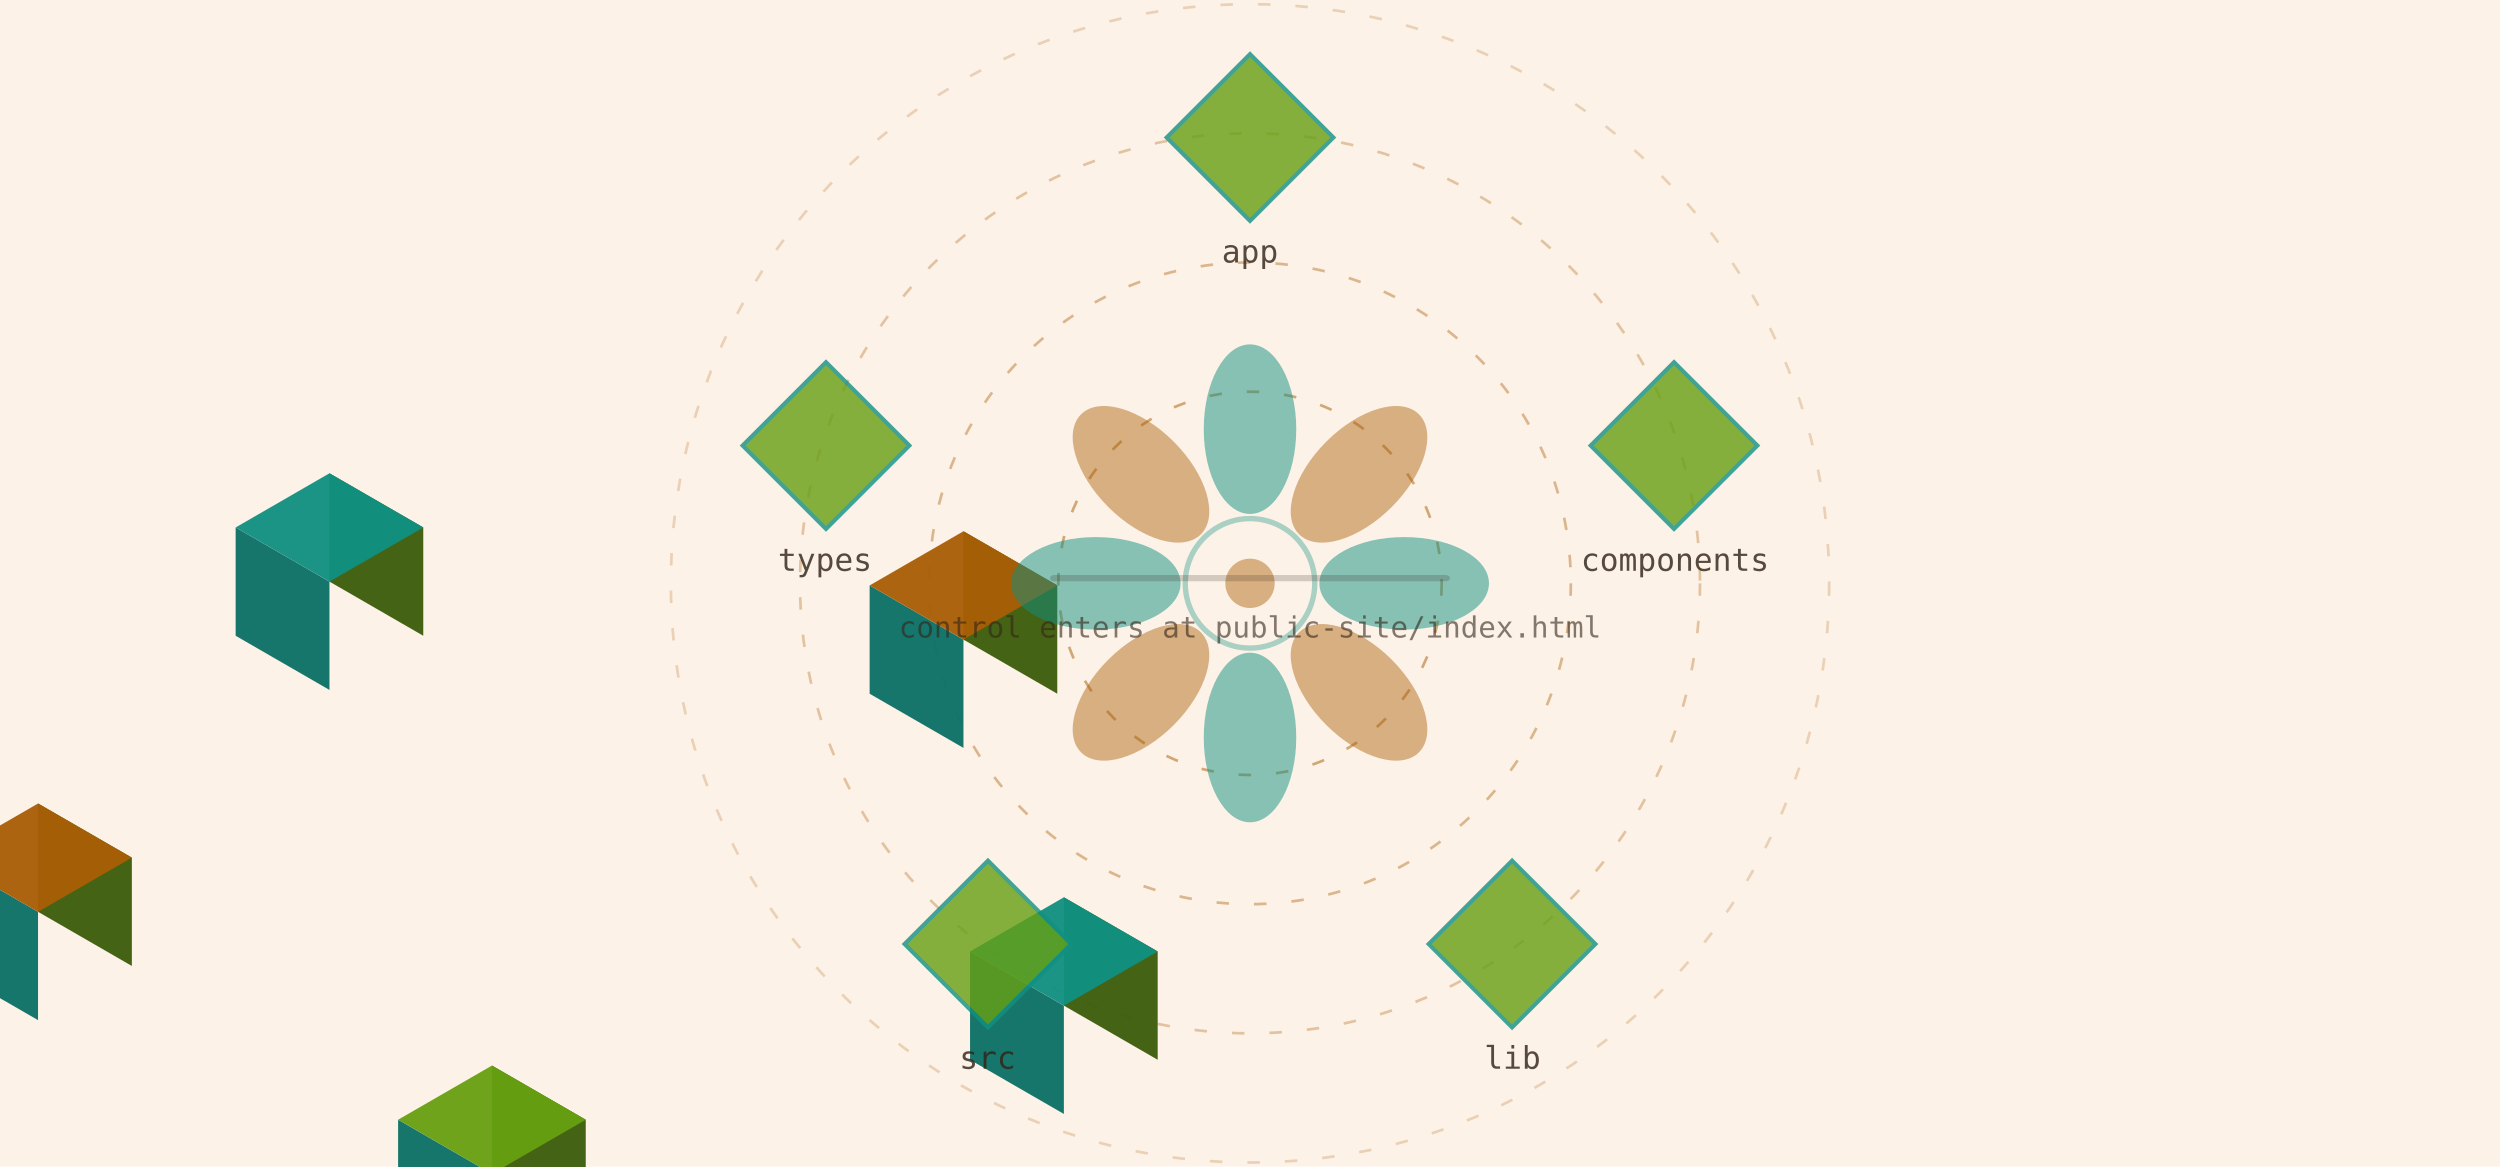
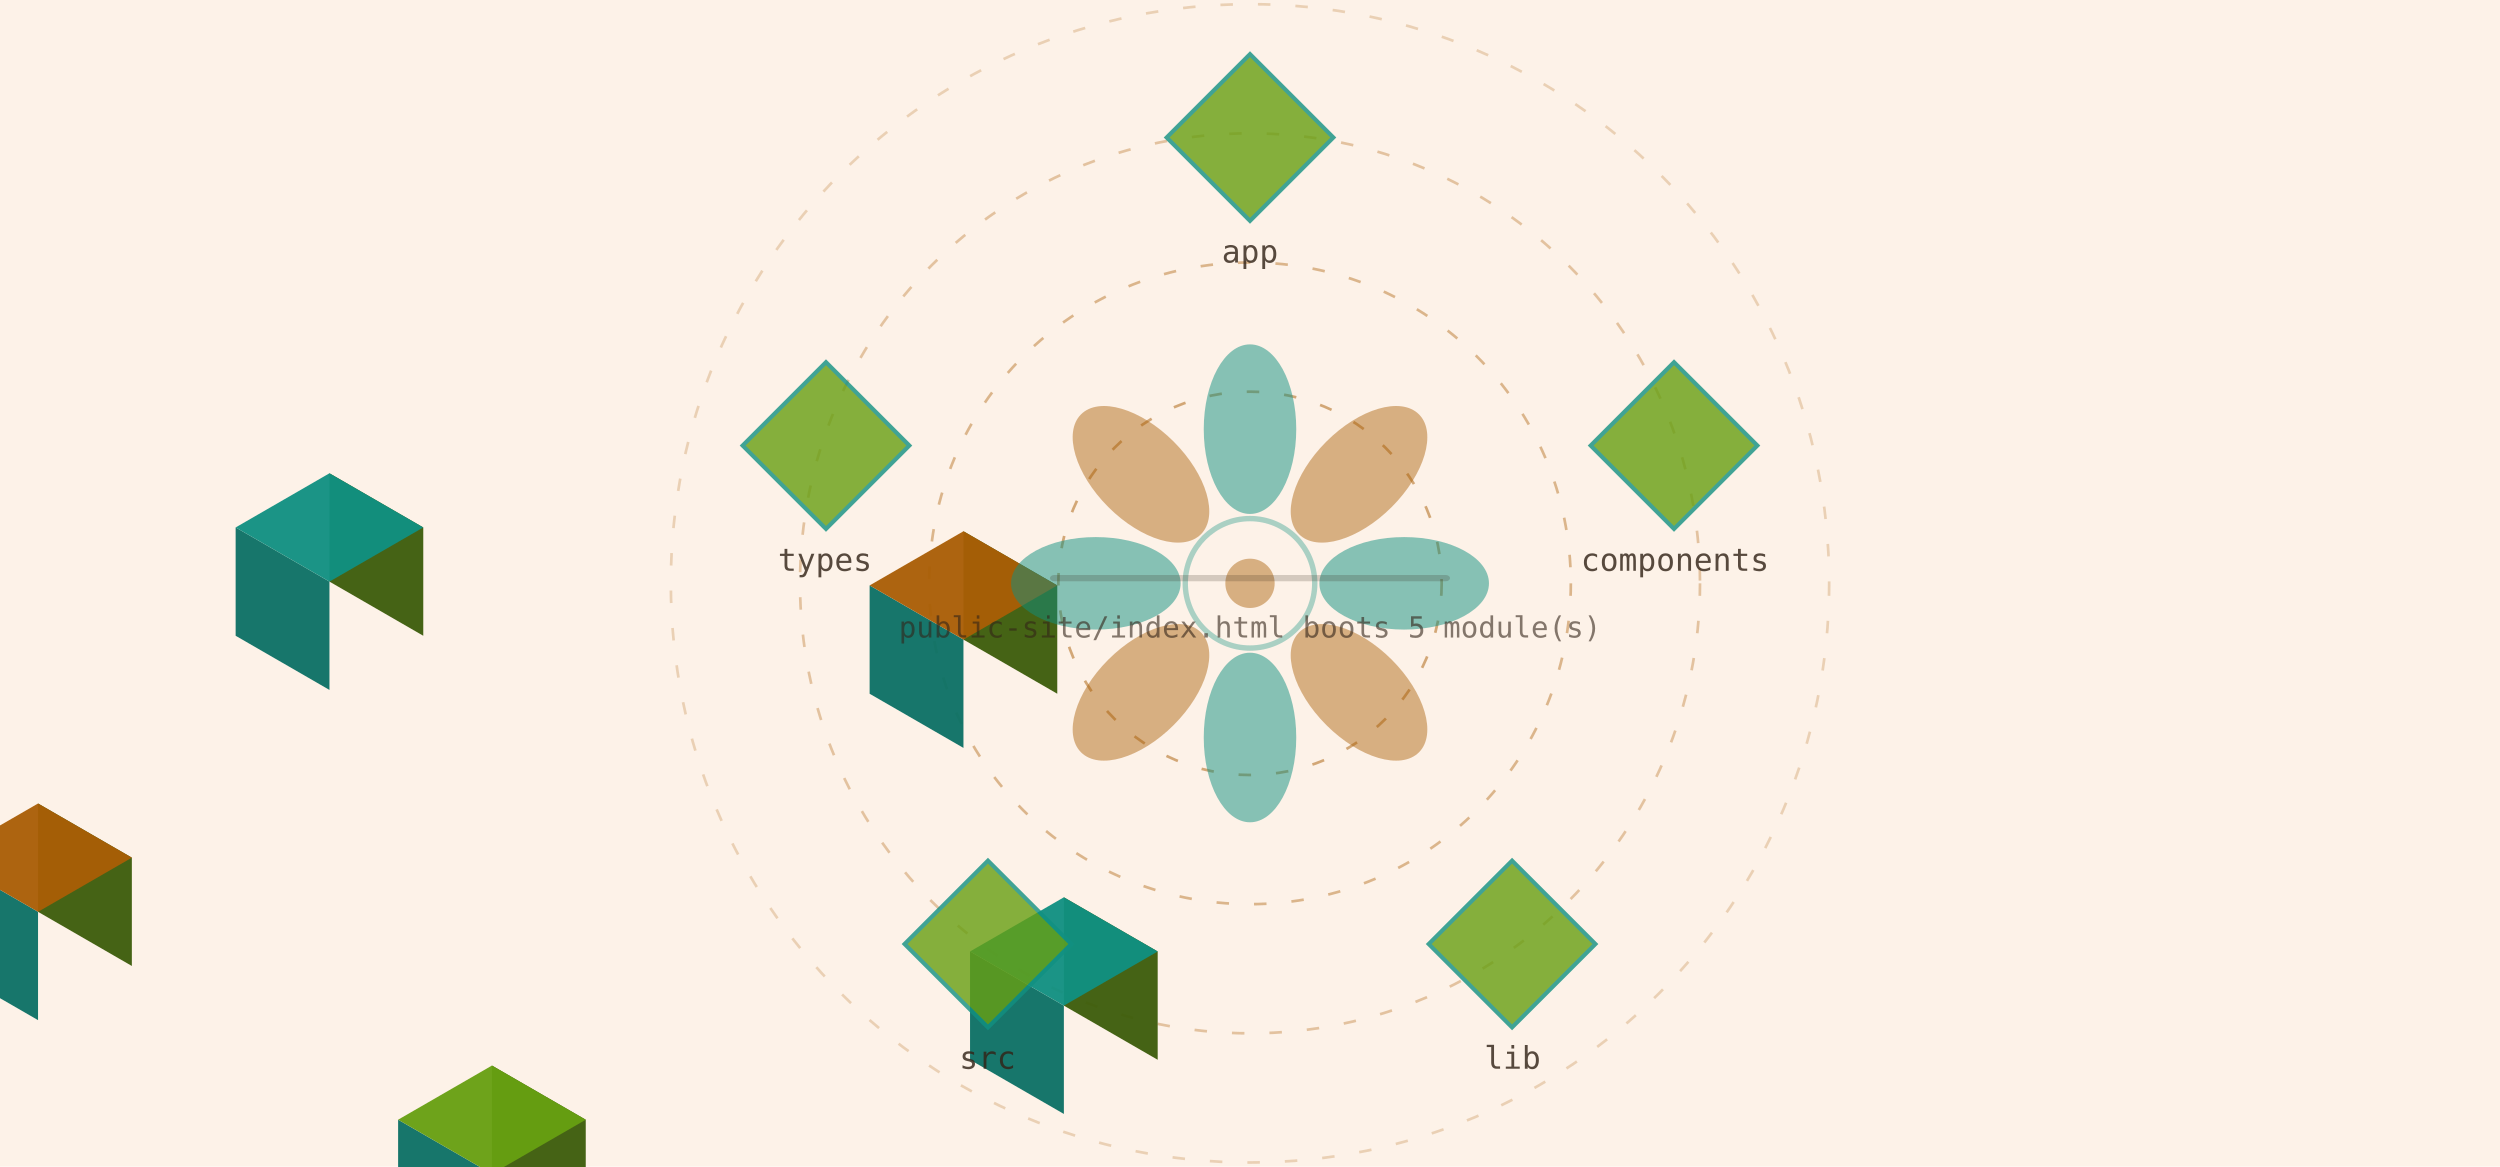
<svg xmlns="http://www.w3.org/2000/svg" viewBox="0 0 1200 560" width="1200" height="560" role="img" aria-label="strxngth workflow">
  <rect width="1200" height="560" fill="#fdf2e8" />
  <defs>
    <linearGradient id="gk" x1="0" y1="0" x2="1" y2="1">
      <stop offset="0%" stop-color="#a95d05" />
      <stop offset="100%" stop-color="#109081" />
    </linearGradient>
  </defs>
  <circle cx="600.00" cy="280.00" r="92.00" fill="none" stroke="rgba(169,93,5,0.500)" stroke-width="1.30" opacity="1.00" stroke-dasharray="6 12" />
  <g>
    <circle cx="600.00" cy="280.00" r="92.00" fill="none" stroke="#679f11" stroke-width="2.60" opacity="0.00" />
    <animate attributeName="opacity" values="0;0.85;0" dur="15.0s" begin="0.0s" repeatCount="indefinite" />
  </g>
  <circle cx="600.00" cy="280.00" r="154.00" fill="none" stroke="rgba(169,93,5,0.410)" stroke-width="1.30" opacity="1.00" stroke-dasharray="6 12" />
  <g>
    <circle cx="600.00" cy="280.00" r="154.00" fill="none" stroke="#679f11" stroke-width="2.60" opacity="0.00" />
    <animate attributeName="opacity" values="0;0.85;0" dur="15.0s" begin="0.6s" repeatCount="indefinite" />
  </g>
  <circle cx="600.00" cy="280.00" r="216.00" fill="none" stroke="rgba(169,93,5,0.320)" stroke-width="1.30" opacity="1.00" stroke-dasharray="6 12" />
  <g>
    <circle cx="600.00" cy="280.00" r="216.00" fill="none" stroke="#679f11" stroke-width="2.60" opacity="0.00" />
    <animate attributeName="opacity" values="0;0.85;0" dur="15.0s" begin="1.2s" repeatCount="indefinite" />
  </g>
  <circle cx="600.00" cy="280.00" r="278.00" fill="none" stroke="rgba(169,93,5,0.230)" stroke-width="1.30" opacity="1.00" stroke-dasharray="6 12" />
  <g>
    <circle cx="600.00" cy="280.00" r="278.00" fill="none" stroke="#679f11" stroke-width="2.60" opacity="0.00" />
    <animate attributeName="opacity" values="0;0.85;0" dur="15.0s" begin="1.8s" repeatCount="indefinite" />
  </g>
  <polygon points="462.46,307.00 507.49,333.00 507.49,281.00 462.46,255.00" fill="#3c5c0a" opacity="0.95" />
  <polygon points="417.42,333.00 462.46,359.00 462.46,307.00 417.42,281.00" fill="#0c7065" opacity="0.95" />
  <polygon points="462.46,255.00 507.49,281.00 462.46,307.00 417.42,281.00" fill="#a95d05" opacity="0.95" />
  <text x="600" y="126" font-family="ui-monospace,Menlo,monospace" font-size="15" fill="rgba(50,36,24,0.820)" text-anchor="middle">app</text>
  <g>
    <polygon points="600.00,26.00 640.00,66.00 600.00,106.00 560.00,66.00" fill="#679f11" opacity="0.80" stroke="#109081" stroke-width="2" />
    <animate attributeName="opacity" values="0.25;1.0;0.25" dur="15.0s" begin="0.0s" repeatCount="indefinite" />
  </g>
  <polygon points="510.66,482.70 555.69,508.70 555.69,456.70 510.66,430.70" fill="#3c5c0a" opacity="0.95" />
  <polygon points="465.62,508.70 510.66,534.70 510.66,482.70 465.62,456.70" fill="#0c7065" opacity="0.95" />
  <polygon points="510.66,430.70 555.69,456.70 510.66,482.70 465.62,456.70" fill="#109081" opacity="0.95" />
  <text x="804" y="274" font-family="ui-monospace,Menlo,monospace" font-size="15" fill="rgba(50,36,24,0.820)" text-anchor="middle">components</text>
  <g>
    <polygon points="803.53,173.87 843.53,213.87 803.53,253.87 763.53,213.87" fill="#679f11" opacity="0.80" stroke="#109081" stroke-width="2" />
    <animate attributeName="opacity" values="0.25;1.0;0.25" dur="15.0s" begin="3.0s" repeatCount="indefinite" />
  </g>
  <polygon points="236.13,563.46 281.16,589.46 281.16,537.46 236.13,511.46" fill="#3c5c0a" opacity="0.95" />
  <polygon points="191.09,589.46 236.13,615.46 236.13,563.46 191.09,537.46" fill="#0c7065" opacity="0.95" />
  <polygon points="236.13,511.46 281.16,537.46 236.13,563.46 191.09,537.46" fill="#679f11" opacity="0.95" />
  <text x="726" y="513" font-family="ui-monospace,Menlo,monospace" font-size="15" fill="rgba(50,36,24,0.820)" text-anchor="middle">lib</text>
  <g>
    <polygon points="725.79,413.13 765.79,453.13 725.79,493.13 685.79,453.13" fill="#679f11" opacity="0.80" stroke="#109081" stroke-width="2" />
    <animate attributeName="opacity" values="0.25;1.0;0.25" dur="15.0s" begin="6.0s" repeatCount="indefinite" />
  </g>
  <polygon points="18.26,437.67 63.29,463.67 63.29,411.67 18.26,385.67" fill="#3c5c0a" opacity="0.95" />
  <polygon points="-26.77,463.67 18.26,489.67 18.26,437.67 -26.77,411.67" fill="#0c7065" opacity="0.95" />
  <polygon points="18.26,385.67 63.29,411.67 18.26,437.67 -26.77,411.67" fill="#a95d05" opacity="0.95" />
  <text x="474" y="513" font-family="ui-monospace,Menlo,monospace" font-size="15" fill="rgba(50,36,24,0.820)" text-anchor="middle">src</text>
  <g>
    <polygon points="474.21,413.13 514.21,453.13 474.21,493.13 434.21,453.13" fill="#679f11" opacity="0.80" stroke="#109081" stroke-width="2" />
    <animate attributeName="opacity" values="0.25;1.0;0.25" dur="15.0s" begin="9.0s" repeatCount="indefinite" />
  </g>
  <polygon points="158.14,279.17 203.17,305.17 203.17,253.17 158.14,227.17" fill="#3c5c0a" opacity="0.95" />
  <polygon points="113.11,305.17 158.14,331.17 158.14,279.17 113.11,253.17" fill="#0c7065" opacity="0.95" />
  <polygon points="158.14,227.17 203.17,253.17 158.14,279.17 113.11,253.17" fill="#109081" opacity="0.95" />
  <text x="396" y="274" font-family="ui-monospace,Menlo,monospace" font-size="15" fill="rgba(50,36,24,0.820)" text-anchor="middle">types</text>
  <g>
    <polygon points="396.47,173.87 436.47,213.87 396.47,253.87 356.47,213.87" fill="#679f11" opacity="0.80" stroke="#109081" stroke-width="2" />
    <animate attributeName="opacity" values="0.25;1.0;0.25" dur="15.0s" begin="12.0s" repeatCount="indefinite" />
  </g>
  <ellipse cx="600.00" cy="206.00" rx="22.20" ry="40.70" fill="rgba(16,144,129,0.500)" opacity="1.00" transform="rotate(0.0 600.00 206.00)" />
  <ellipse cx="652.33" cy="227.67" rx="22.20" ry="40.70" fill="rgba(169,93,5,0.450)" opacity="1.00" transform="rotate(45.0 652.33 227.67)" />
  <ellipse cx="674.00" cy="280.00" rx="22.20" ry="40.70" fill="rgba(16,144,129,0.500)" opacity="1.00" transform="rotate(90.0 674.00 280.00)" />
  <ellipse cx="652.33" cy="332.33" rx="22.20" ry="40.70" fill="rgba(169,93,5,0.450)" opacity="1.00" transform="rotate(135.0 652.33 332.33)" />
  <ellipse cx="600.00" cy="354.00" rx="22.20" ry="40.70" fill="rgba(16,144,129,0.500)" opacity="1.00" transform="rotate(180.0 600.00 354.00)" />
  <ellipse cx="547.67" cy="332.33" rx="22.20" ry="40.70" fill="rgba(169,93,5,0.450)" opacity="1.00" transform="rotate(225.0 547.67 332.33)" />
  <ellipse cx="526.00" cy="280.00" rx="22.20" ry="40.70" fill="rgba(16,144,129,0.500)" opacity="1.00" transform="rotate(270.0 526.00 280.00)" />
  <ellipse cx="547.67" cy="227.67" rx="22.20" ry="40.70" fill="rgba(169,93,5,0.450)" opacity="1.00" transform="rotate(315.0 547.67 227.67)" />
  <circle cx="600.00" cy="280.00" r="31.08" fill="none" stroke="rgba(16,144,129,0.500)" stroke-width="2.59" opacity="0.70" />
  <circle cx="600.00" cy="280.00" r="11.84" fill="rgba(169,93,5,0.450)" opacity="1.00" />
  <rect x="504.00" y="276.00" width="192.00" height="3.00" rx="2.00" fill="rgba(50,36,24,0.200)" opacity="1.00" />
-   <text x="600" y="306" font-family="ui-monospace,Menlo,monospace" font-size="14" fill="rgba(50,36,24,0.600)" text-anchor="middle">control enters at public-site/index.html</text>
+   <text x="600" y="306" font-family="ui-monospace,Menlo,monospace" font-size="14" fill="rgba(50,36,24,0.600)" text-anchor="middle">public-site/index.html boots 5 module(s)</text>
</svg>
